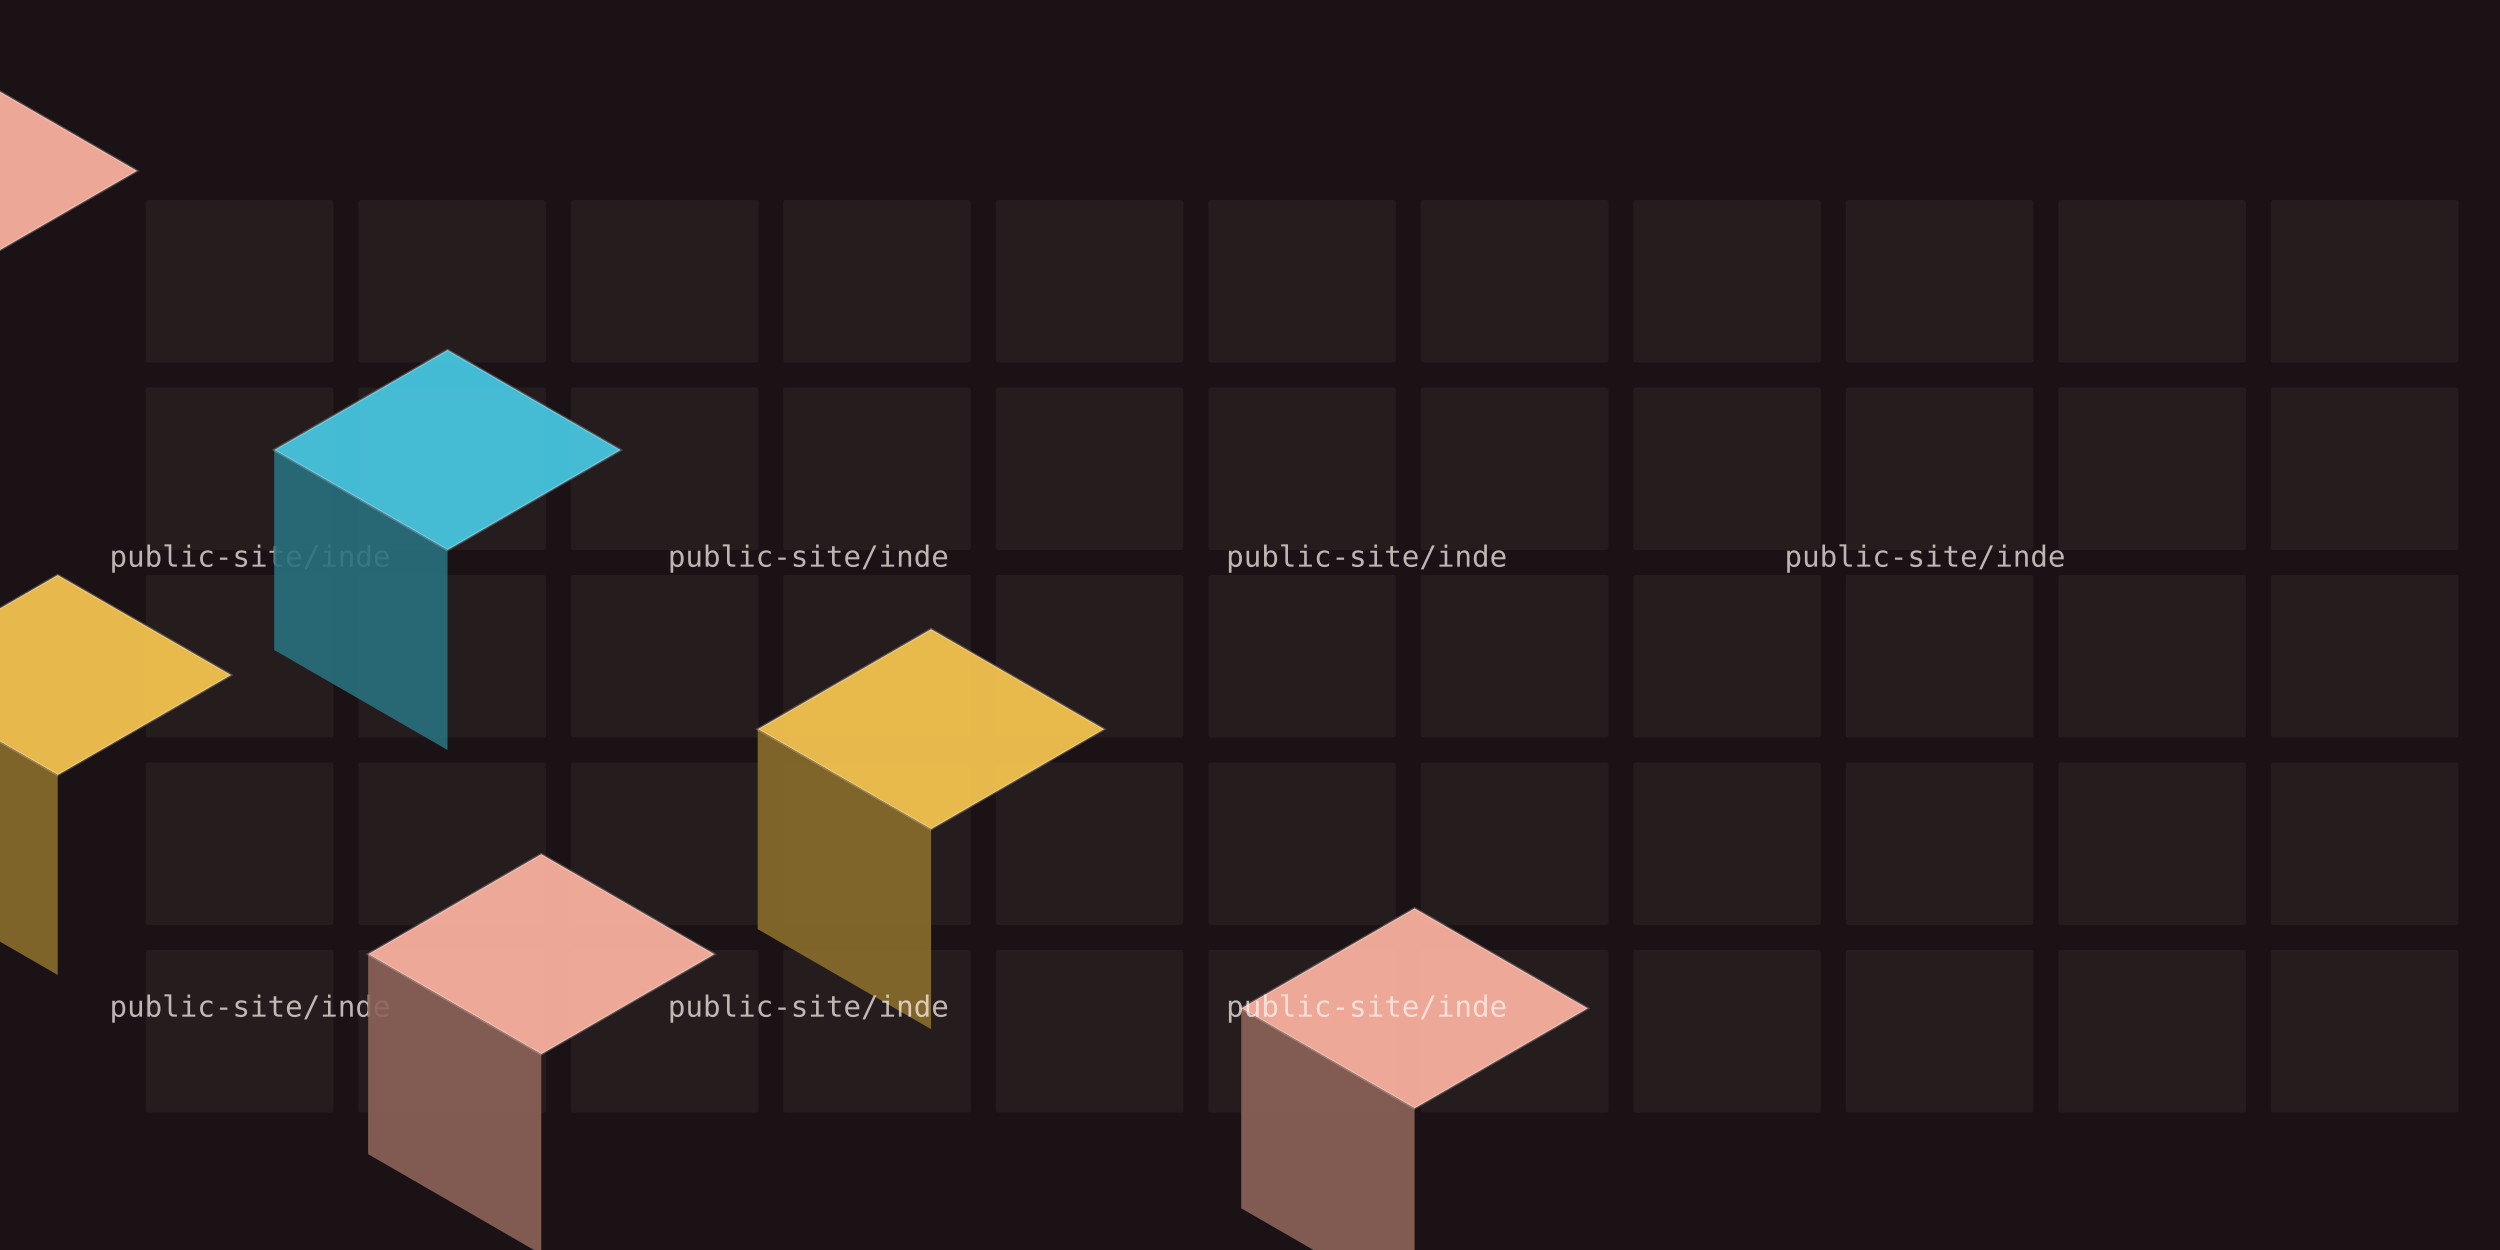
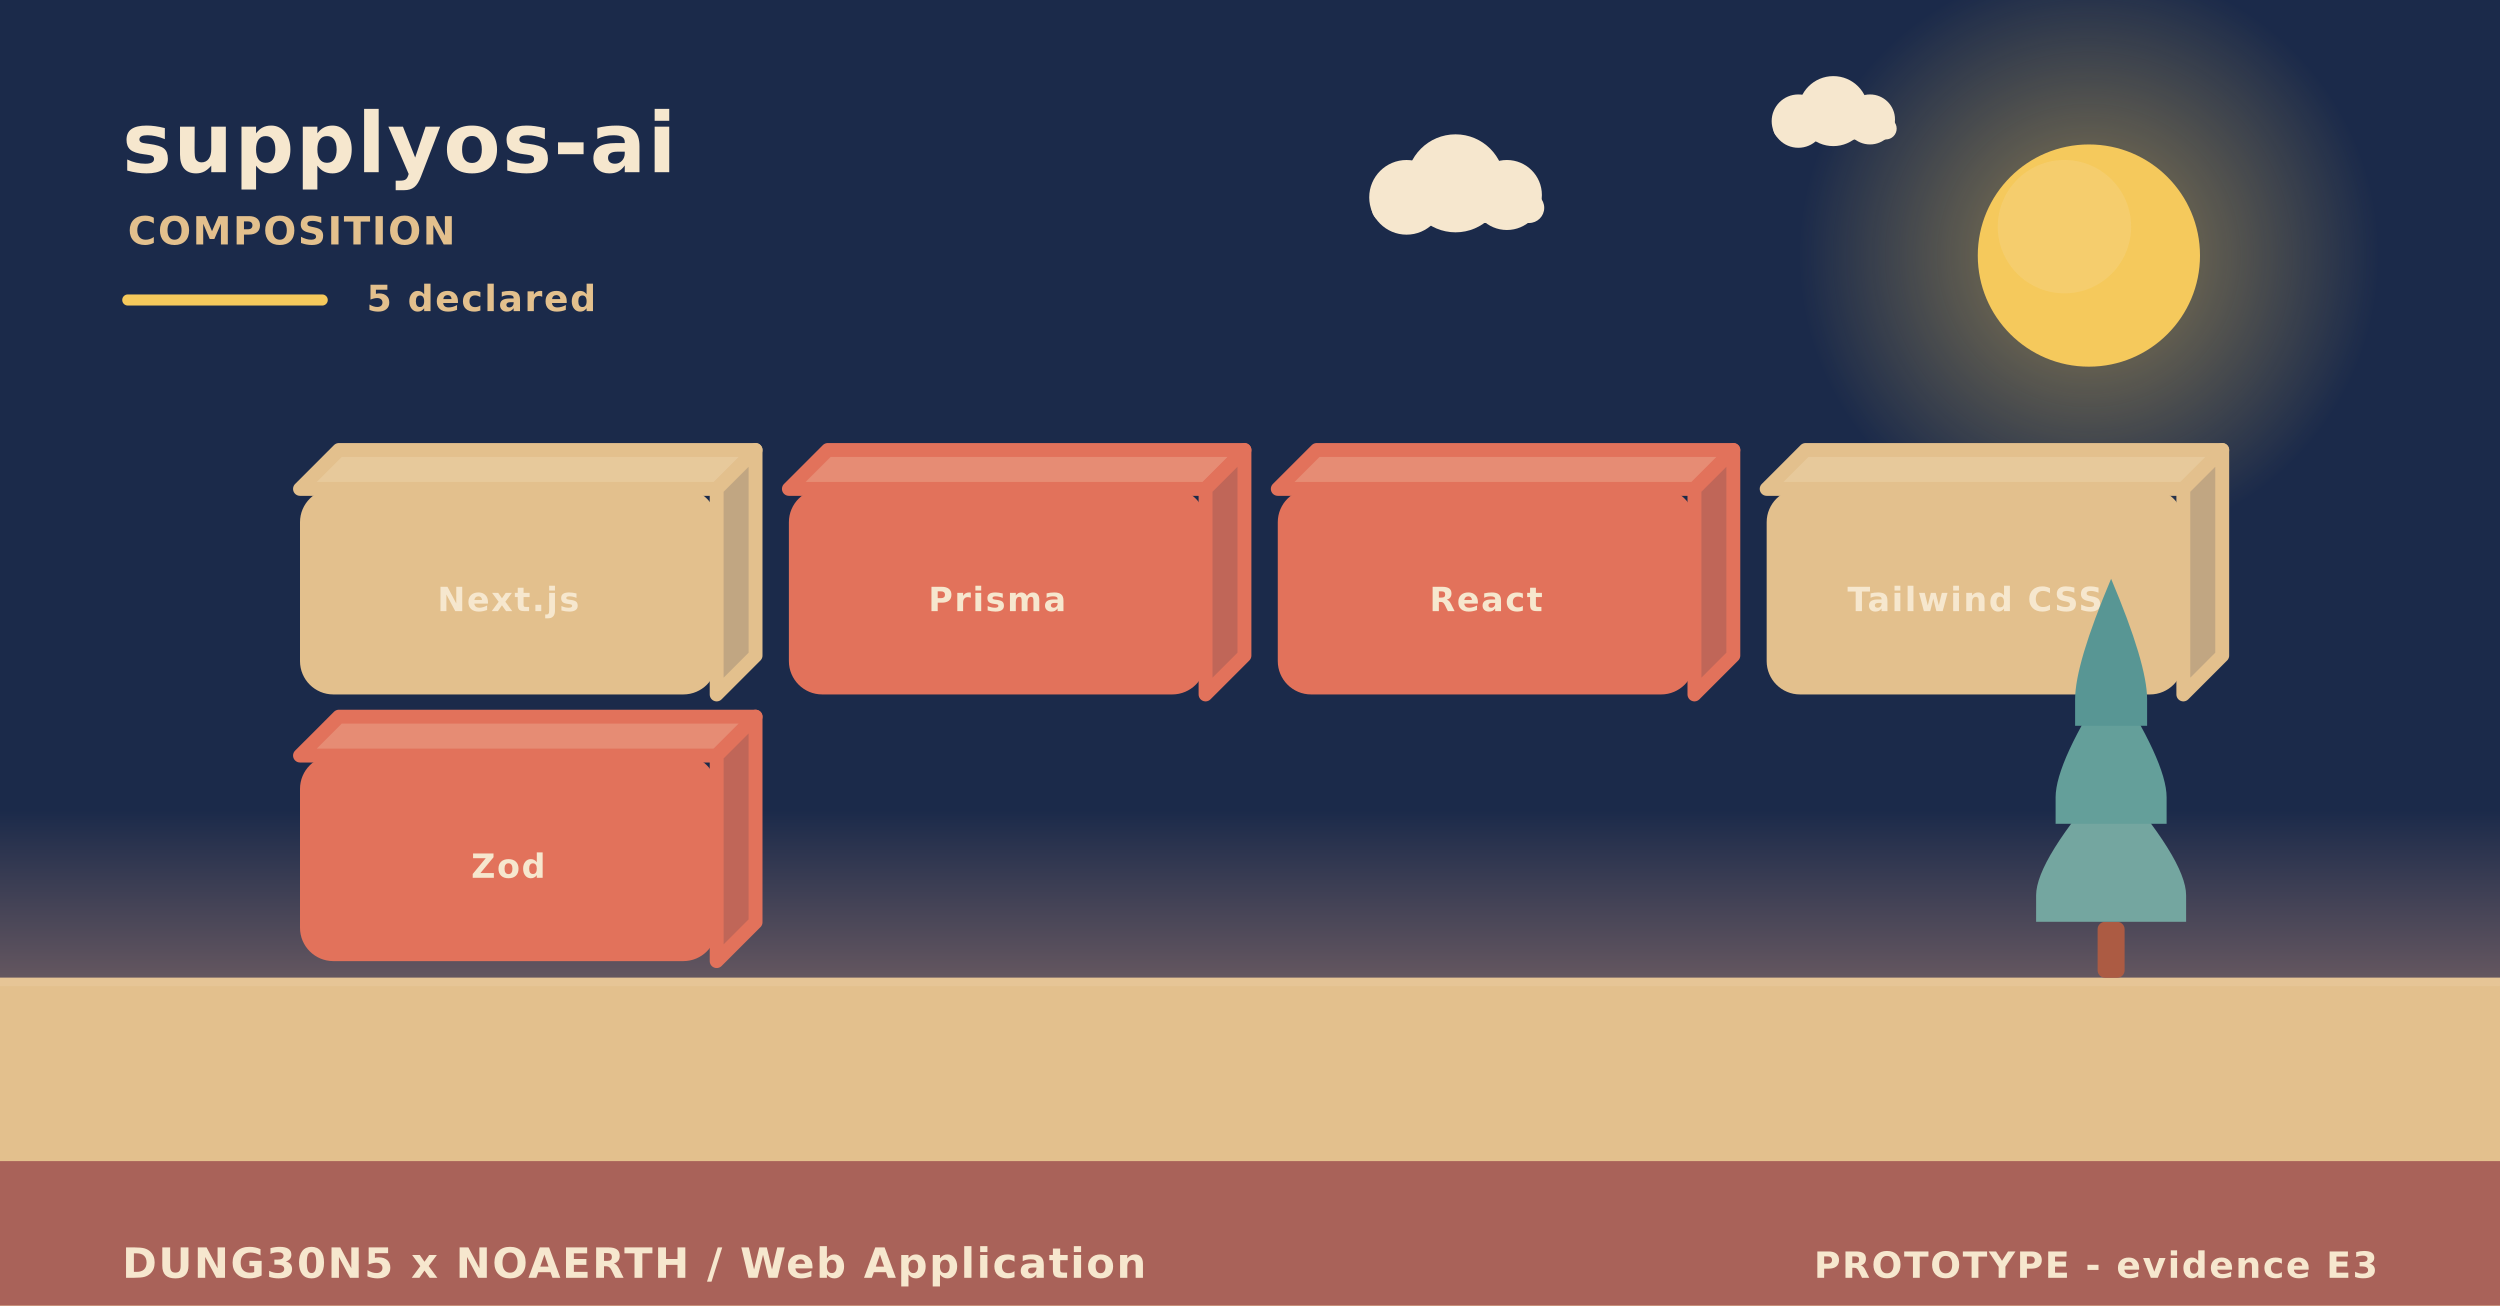
- <svg xmlns="http://www.w3.org/2000/svg" viewBox="0 0 1200 600" width="1200" height="600" role="img" aria-label="supplyos-ai component map">
-   <rect width="1200" height="600" fill="#1a1214" />
-   <defs>
-     <linearGradient id="gc" x1="0" y1="0" x2="1" y2="1">
-       <stop offset="0%" stop-color="#ffb4a2" />
-       <stop offset="100%" stop-color="#48cae4" />
-     </linearGradient>
-   </defs>
-   <rect x="70.00" y="96.00" width="90.00" height="78.00" rx="1.20" fill="#fdf4f0" opacity="0.05" />
-   <rect x="172.00" y="96.00" width="90.00" height="78.00" rx="1.20" fill="#fdf4f0" opacity="0.05" />
-   <rect x="274.00" y="96.00" width="90.00" height="78.00" rx="1.20" fill="#fdf4f0" opacity="0.05" />
-   <rect x="376.00" y="96.00" width="90.00" height="78.00" rx="1.20" fill="#fdf4f0" opacity="0.05" />
-   <rect x="478.00" y="96.00" width="90.00" height="78.00" rx="1.20" fill="#fdf4f0" opacity="0.05" />
-   <rect x="580.00" y="96.00" width="90.00" height="78.00" rx="1.20" fill="#fdf4f0" opacity="0.05" />
-   <rect x="682.00" y="96.00" width="90.00" height="78.00" rx="1.20" fill="#fdf4f0" opacity="0.05" />
-   <rect x="784.00" y="96.00" width="90.00" height="78.00" rx="1.20" fill="#fdf4f0" opacity="0.05" />
-   <rect x="886.00" y="96.00" width="90.00" height="78.00" rx="1.20" fill="#fdf4f0" opacity="0.05" />
-   <rect x="988.00" y="96.00" width="90.00" height="78.00" rx="1.20" fill="#fdf4f0" opacity="0.05" />
-   <rect x="1090.00" y="96.00" width="90.00" height="78.00" rx="1.20" fill="#fdf4f0" opacity="0.05" />
-   <rect x="70.00" y="186.00" width="90.00" height="78.00" rx="1.20" fill="#fdf4f0" opacity="0.05" />
-   <rect x="172.00" y="186.00" width="90.00" height="78.00" rx="1.20" fill="#fdf4f0" opacity="0.05" />
-   <rect x="274.00" y="186.00" width="90.00" height="78.00" rx="1.20" fill="#fdf4f0" opacity="0.05" />
-   <rect x="376.00" y="186.00" width="90.00" height="78.00" rx="1.20" fill="#fdf4f0" opacity="0.05" />
-   <rect x="478.00" y="186.00" width="90.00" height="78.00" rx="1.20" fill="#fdf4f0" opacity="0.05" />
-   <rect x="580.00" y="186.00" width="90.00" height="78.00" rx="1.20" fill="#fdf4f0" opacity="0.05" />
-   <rect x="682.00" y="186.00" width="90.00" height="78.00" rx="1.20" fill="#fdf4f0" opacity="0.05" />
-   <rect x="784.00" y="186.00" width="90.00" height="78.00" rx="1.20" fill="#fdf4f0" opacity="0.05" />
-   <rect x="886.00" y="186.00" width="90.00" height="78.00" rx="1.20" fill="#fdf4f0" opacity="0.05" />
-   <rect x="988.00" y="186.00" width="90.00" height="78.00" rx="1.20" fill="#fdf4f0" opacity="0.05" />
-   <rect x="1090.00" y="186.00" width="90.00" height="78.00" rx="1.20" fill="#fdf4f0" opacity="0.05" />
-   <rect x="70.00" y="276.00" width="90.00" height="78.00" rx="1.20" fill="#fdf4f0" opacity="0.05" />
-   <rect x="172.00" y="276.00" width="90.00" height="78.00" rx="1.20" fill="#fdf4f0" opacity="0.05" />
-   <rect x="274.00" y="276.00" width="90.00" height="78.00" rx="1.20" fill="#fdf4f0" opacity="0.05" />
-   <rect x="376.00" y="276.00" width="90.00" height="78.00" rx="1.20" fill="#fdf4f0" opacity="0.05" />
-   <rect x="478.00" y="276.00" width="90.00" height="78.00" rx="1.20" fill="#fdf4f0" opacity="0.05" />
-   <rect x="580.00" y="276.00" width="90.00" height="78.00" rx="1.20" fill="#fdf4f0" opacity="0.05" />
-   <rect x="682.00" y="276.00" width="90.00" height="78.00" rx="1.20" fill="#fdf4f0" opacity="0.05" />
-   <rect x="784.00" y="276.00" width="90.00" height="78.00" rx="1.20" fill="#fdf4f0" opacity="0.05" />
-   <rect x="886.00" y="276.00" width="90.00" height="78.00" rx="1.20" fill="#fdf4f0" opacity="0.05" />
-   <rect x="988.00" y="276.00" width="90.00" height="78.00" rx="1.20" fill="#fdf4f0" opacity="0.05" />
-   <rect x="1090.00" y="276.00" width="90.00" height="78.00" rx="1.20" fill="#fdf4f0" opacity="0.05" />
-   <rect x="70.00" y="366.00" width="90.00" height="78.00" rx="1.20" fill="#fdf4f0" opacity="0.05" />
-   <rect x="172.00" y="366.00" width="90.00" height="78.00" rx="1.20" fill="#fdf4f0" opacity="0.05" />
-   <rect x="274.00" y="366.00" width="90.00" height="78.00" rx="1.20" fill="#fdf4f0" opacity="0.05" />
-   <rect x="376.00" y="366.00" width="90.00" height="78.00" rx="1.20" fill="#fdf4f0" opacity="0.05" />
-   <rect x="478.00" y="366.00" width="90.00" height="78.00" rx="1.20" fill="#fdf4f0" opacity="0.05" />
-   <rect x="580.00" y="366.00" width="90.00" height="78.00" rx="1.20" fill="#fdf4f0" opacity="0.05" />
-   <rect x="682.00" y="366.00" width="90.00" height="78.00" rx="1.20" fill="#fdf4f0" opacity="0.05" />
-   <rect x="784.00" y="366.00" width="90.00" height="78.00" rx="1.20" fill="#fdf4f0" opacity="0.05" />
-   <rect x="886.00" y="366.00" width="90.00" height="78.00" rx="1.20" fill="#fdf4f0" opacity="0.05" />
-   <rect x="988.00" y="366.00" width="90.00" height="78.00" rx="1.20" fill="#fdf4f0" opacity="0.05" />
-   <rect x="1090.00" y="366.00" width="90.00" height="78.00" rx="1.20" fill="#fdf4f0" opacity="0.05" />
-   <rect x="70.00" y="456.00" width="90.00" height="78.00" rx="1.20" fill="#fdf4f0" opacity="0.05" />
-   <rect x="172.00" y="456.00" width="90.00" height="78.00" rx="1.20" fill="#fdf4f0" opacity="0.05" />
-   <rect x="274.00" y="456.00" width="90.00" height="78.00" rx="1.20" fill="#fdf4f0" opacity="0.05" />
-   <rect x="376.00" y="456.00" width="90.00" height="78.00" rx="1.20" fill="#fdf4f0" opacity="0.05" />
-   <rect x="478.00" y="456.00" width="90.00" height="78.00" rx="1.20" fill="#fdf4f0" opacity="0.05" />
-   <rect x="580.00" y="456.00" width="90.00" height="78.00" rx="1.20" fill="#fdf4f0" opacity="0.05" />
-   <rect x="682.00" y="456.00" width="90.00" height="78.00" rx="1.20" fill="#fdf4f0" opacity="0.05" />
-   <rect x="784.00" y="456.00" width="90.00" height="78.00" rx="1.20" fill="#fdf4f0" opacity="0.05" />
-   <rect x="886.00" y="456.00" width="90.00" height="78.00" rx="1.20" fill="#fdf4f0" opacity="0.05" />
-   <rect x="988.00" y="456.00" width="90.00" height="78.00" rx="1.20" fill="#fdf4f0" opacity="0.05" />
-   <rect x="1090.00" y="456.00" width="90.00" height="78.00" rx="1.20" fill="#fdf4f0" opacity="0.05" />
-   <g transform="rotate(0 120 140)">
-     <polygon points="-17.3,34.0 65.8,82.0 -17.3,130.0 -100.5,82.0" fill="#ffb4a2" opacity="0.92" />
-     <polygon points="-100.5,82.0 -17.3,130.0 -17.3,226.0 -100.5,178.0" fill="#8c6359" opacity="0.9" />
-     <polygon points="-17.3,34.0 65.8,82.0 -17.3,130.0 -100.5,82.0" fill="none" stroke="rgba(255,255,255,0.220)" stroke-width="1.2" />
-     <animateTransform attributeName="transform" type="rotate" values="-32.0 0.00 0.00 0.0 0.00 0.00" dur="5.7s" begin="0.0s" repeatCount="indefinite" />
+ <svg xmlns="http://www.w3.org/2000/svg" width="900" height="470" viewBox="0 0 900 470" role="img" aria-label="supplyos-ai - how it is composed">
+   <linearGradient id="skyc" x1="0" y1="0" x2="0" y2="1">
+     <stop offset="0" stop-color="#1b2a4a" />
+     <stop offset="0.62" stop-color="#1b2a4a" />
+     <stop offset="1" stop-color="#f3ad8a" />
+   </linearGradient>
+   <rect width="900" height="470" fill="url(#skyc)" />
+   <radialGradient id="sunc">
+     <stop offset="0.35" stop-color="#f5c95c" stop-opacity="0.34" />
+     <stop offset="1" stop-color="#f5c95c" stop-opacity="0" />
+   </radialGradient>
+   <circle cx="752" cy="92" r="104" fill="url(#sunc)" />
+   <circle cx="752" cy="92" r="40" fill="#f5c95c" />
+   <circle cx="743.2" cy="81.6" r="24" fill="#f5d27e" opacity="0.5" />
+   <g>
+     <circle cx="524" cy="66" r="17.64" fill="#f6e7ce" />
+     <circle cx="506.36" cy="71.04" r="13.44" fill="#f6e7ce" />
+     <circle cx="542.48" cy="70.2" r="12.6" fill="#f6e7ce" />
+     <rect x="493.76" y="69.36" width="62.16" height="10.92" rx="5.46" fill="#f6e7ce" />
+     <animateTransform attributeName="transform" type="translate" values="0 0;24 0;0 0" dur="36s" begin="0s" repeatCount="indefinite" />
  </g>
-   <text x="120" y="272" font-family="ui-monospace,Menlo,monospace" font-size="14" fill="rgba(253,244,240,0.720)" text-anchor="middle">public-site/inde</text>
-   <g transform="rotate(0 388 140)">
-     <polygon points="214.8,168.0 297.9,216.0 214.8,264.0 131.6,216.0" fill="#48cae4" opacity="0.92" />
-     <polygon points="131.6,216.0 214.8,264.0 214.8,360.0 131.6,312.0" fill="#286f7d" opacity="0.9" />
-     <polygon points="214.8,168.0 297.9,216.0 214.8,264.0 131.6,216.0" fill="none" stroke="rgba(255,255,255,0.220)" stroke-width="1.2" />
-     <animateTransform attributeName="transform" type="rotate" values="-32.0 0.00 0.00 0.0 0.00 0.00" dur="5.7s" begin="0.4s" repeatCount="indefinite" />
+   <g>
+     <circle cx="660" cy="40" r="12.6" fill="#f6e7ce" />
+     <circle cx="647.4" cy="43.6" r="9.6" fill="#f6e7ce" />
+     <circle cx="673.2" cy="43" r="9" fill="#f6e7ce" />
+     <rect x="638.4" y="42.4" width="44.4" height="7.8" rx="3.9" fill="#f6e7ce" />
+     <animateTransform attributeName="transform" type="translate" values="0 0;-18 0;0 0" dur="46s" begin="3s" repeatCount="indefinite" />
  </g>
-   <text x="388" y="272" font-family="ui-monospace,Menlo,monospace" font-size="14" fill="rgba(253,244,240,0.720)" text-anchor="middle">public-site/inde</text>
-   <g transform="rotate(0 656 140)">
-     <polygon points="446.9,302.0 530.0,350.0 446.9,398.0 363.7,350.0" fill="#f9c74f" opacity="0.92" />
-     <polygon points="363.7,350.0 446.9,398.0 446.9,494.0 363.7,446.0" fill="#896d2b" opacity="0.9" />
-     <polygon points="446.9,302.0 530.0,350.0 446.9,398.0 363.7,350.0" fill="none" stroke="rgba(255,255,255,0.220)" stroke-width="1.2" />
-     <animateTransform attributeName="transform" type="rotate" values="-32.0 0.00 0.00 0.0 0.00 0.00" dur="5.7s" begin="0.8s" repeatCount="indefinite" />
+   <rect x="0" y="352" width="900" height="118" fill="#e3c08d" />
+   <rect x="0" y="352" width="900" height="3" fill="#e6c596" />
+   <text x="44" y="62" font-family="Verdana,DejaVu Sans,sans-serif" font-size="30" font-weight="700" letter-spacing="0.6" fill="#f6e7ce" text-anchor="start">supplyos-ai</text>
+   <text x="46" y="88" font-family="Verdana,DejaVu Sans,sans-serif" font-size="14" font-weight="700" letter-spacing="0.6" fill="#e3c08d" text-anchor="start">COMPOSITION</text>
+   <rect x="44" y="106" width="74" height="4" rx="2" fill="#f5c95c" />
+   <text x="132" y="112" font-family="Verdana,DejaVu Sans,sans-serif" font-size="13" font-weight="700" letter-spacing="0.6" fill="#e3c08d" text-anchor="start">5 declared</text>
+   <g>
+     <path d="M108,176 L258,176 L272,162 L122,162 Z" fill="#e7c99b" stroke="#e3c08d" stroke-width="5" stroke-linejoin="round" />
+     <path d="M258,176 L272,162 L272,236 L258,250 Z" fill="#c1a682" stroke="#e3c08d" stroke-width="5" stroke-linejoin="round" />
+     <rect x="108" y="176" width="150" height="74" rx="12" fill="#e3c08d" />
+     <animateTransform attributeName="transform" type="translate" values="0 10;0 0" dur="0.75s" begin="0s" fill="freeze" />
  </g>
-   <text x="656" y="272" font-family="ui-monospace,Menlo,monospace" font-size="14" fill="rgba(253,244,240,0.720)" text-anchor="middle">public-site/inde</text>
-   <g transform="rotate(0 924 140)">
-     <polygon points="679.0,436.0 762.1,484.0 679.0,532.0 595.8,484.0" fill="#ffb4a2" opacity="0.92" />
-     <polygon points="595.8,484.0 679.0,532.0 679.0,628.0 595.8,580.0" fill="#8c6359" opacity="0.9" />
-     <polygon points="679.0,436.0 762.1,484.0 679.0,532.0 595.8,484.0" fill="none" stroke="rgba(255,255,255,0.220)" stroke-width="1.2" />
-     <animateTransform attributeName="transform" type="rotate" values="-32.0 0.00 0.00 0.0 0.00 0.00" dur="5.7s" begin="1.2s" repeatCount="indefinite" />
+   <text x="183" y="220" font-family="Verdana,DejaVu Sans,sans-serif" font-size="12" font-weight="700" letter-spacing="0.6" fill="#f6e7ce" text-anchor="middle">Next.js</text>
+   <g>
+     <path d="M284,176 L434,176 L448,162 L298,162 Z" fill="#e68c74" stroke="#e2725b" stroke-width="5" stroke-linejoin="round" />
+     <path d="M434,176 L448,162 L448,236 L434,250 Z" fill="#c06658" stroke="#e2725b" stroke-width="5" stroke-linejoin="round" />
+     <rect x="284" y="176" width="150" height="74" rx="12" fill="#e2725b" />
+     <animateTransform attributeName="transform" type="translate" values="0 10;0 0" dur="0.75s" begin="0.16s" fill="freeze" />
  </g>
-   <text x="924" y="272" font-family="ui-monospace,Menlo,monospace" font-size="14" fill="rgba(253,244,240,0.720)" text-anchor="middle">public-site/inde</text>
-   <g transform="rotate(0 120 356)">
-     <polygon points="-204.4,142.0 -121.2,190.0 -204.4,238.0 -287.5,190.0" fill="#48cae4" opacity="0.92" />
-     <polygon points="-287.5,190.0 -204.4,238.0 -204.4,334.0 -287.5,286.0" fill="#286f7d" opacity="0.9" />
-     <polygon points="-204.4,142.0 -121.2,190.0 -204.4,238.0 -287.5,190.0" fill="none" stroke="rgba(255,255,255,0.220)" stroke-width="1.2" />
-     <animateTransform attributeName="transform" type="rotate" values="-32.0 0.00 0.00 0.0 0.00 0.00" dur="5.7s" begin="1.6s" repeatCount="indefinite" />
+   <text x="359" y="220" font-family="Verdana,DejaVu Sans,sans-serif" font-size="12" font-weight="700" letter-spacing="0.6" fill="#f6e7ce" text-anchor="middle">Prisma</text>
+   <g>
+     <path d="M460,176 L610,176 L624,162 L474,162 Z" fill="#e68c74" stroke="#e2725b" stroke-width="5" stroke-linejoin="round" />
+     <path d="M610,176 L624,162 L624,236 L610,250 Z" fill="#c06658" stroke="#e2725b" stroke-width="5" stroke-linejoin="round" />
+     <rect x="460" y="176" width="150" height="74" rx="12" fill="#e2725b" />
+     <animateTransform attributeName="transform" type="translate" values="0 10;0 0" dur="0.75s" begin="0.32s" fill="freeze" />
  </g>
-   <text x="120" y="488" font-family="ui-monospace,Menlo,monospace" font-size="14" fill="rgba(253,244,240,0.720)" text-anchor="middle">public-site/inde</text>
-   <g transform="rotate(0 388 356)">
-     <polygon points="27.7,276.0 110.9,324.0 27.7,372.0 -55.4,324.0" fill="#f9c74f" opacity="0.92" />
-     <polygon points="-55.4,324.0 27.7,372.0 27.7,468.0 -55.4,420.0" fill="#896d2b" opacity="0.9" />
-     <polygon points="27.7,276.0 110.9,324.0 27.7,372.0 -55.4,324.0" fill="none" stroke="rgba(255,255,255,0.220)" stroke-width="1.2" />
-     <animateTransform attributeName="transform" type="rotate" values="-32.0 0.00 0.00 0.0 0.00 0.00" dur="5.7s" begin="2.0s" repeatCount="indefinite" />
+   <text x="535" y="220" font-family="Verdana,DejaVu Sans,sans-serif" font-size="12" font-weight="700" letter-spacing="0.6" fill="#f6e7ce" text-anchor="middle">React</text>
+   <g>
+     <path d="M636,176 L786,176 L800,162 L650,162 Z" fill="#e7c99b" stroke="#e3c08d" stroke-width="5" stroke-linejoin="round" />
+     <path d="M786,176 L800,162 L800,236 L786,250 Z" fill="#c1a682" stroke="#e3c08d" stroke-width="5" stroke-linejoin="round" />
+     <rect x="636" y="176" width="150" height="74" rx="12" fill="#e3c08d" />
+     <animateTransform attributeName="transform" type="translate" values="0 10;0 0" dur="0.75s" begin="0.48s" fill="freeze" />
  </g>
-   <text x="388" y="488" font-family="ui-monospace,Menlo,monospace" font-size="14" fill="rgba(253,244,240,0.720)" text-anchor="middle">public-site/inde</text>
-   <g transform="rotate(0 656 356)">
-     <polygon points="259.8,410.0 342.9,458.0 259.8,506.0 176.7,458.0" fill="#ffb4a2" opacity="0.92" />
-     <polygon points="176.7,458.0 259.8,506.0 259.8,602.0 176.7,554.0" fill="#8c6359" opacity="0.9" />
-     <polygon points="259.8,410.0 342.9,458.0 259.8,506.0 176.7,458.0" fill="none" stroke="rgba(255,255,255,0.220)" stroke-width="1.2" />
-     <animateTransform attributeName="transform" type="rotate" values="-32.0 0.00 0.00 0.0 0.00 0.00" dur="5.7s" begin="2.4s" repeatCount="indefinite" />
+   <text x="711" y="220" font-family="Verdana,DejaVu Sans,sans-serif" font-size="12" font-weight="700" letter-spacing="0.6" fill="#f6e7ce" text-anchor="middle">Tailwind CSS</text>
+   <g>
+     <path d="M108,272 L258,272 L272,258 L122,258 Z" fill="#e68c74" stroke="#e2725b" stroke-width="5" stroke-linejoin="round" />
+     <path d="M258,272 L272,258 L272,332 L258,346 Z" fill="#c06658" stroke="#e2725b" stroke-width="5" stroke-linejoin="round" />
+     <rect x="108" y="272" width="150" height="74" rx="12" fill="#e2725b" />
+     <animateTransform attributeName="transform" type="translate" values="0 10;0 0" dur="0.75s" begin="0.64s" fill="freeze" />
  </g>
-   <text x="656" y="488" font-family="ui-monospace,Menlo,monospace" font-size="14" fill="rgba(253,244,240,0.720)" text-anchor="middle">public-site/inde</text>
+   <text x="183" y="316" font-family="Verdana,DejaVu Sans,sans-serif" font-size="12" font-weight="700" letter-spacing="0.6" fill="#f6e7ce" text-anchor="middle">Zod</text>
+   <rect x="755.14" y="331.84" width="9.72" height="20.16" rx="2.7" fill="#ac5b43" />
+   <path d="M760,278.92 Q733,309.61 733,322.31 Q733,331.84 733,331.84 L787,331.84 Q787,331.84 787,322.31 Q787,309.61 760,278.92 Z" fill="#74a6a0" />
+   <path d="M760,243.64 Q740.02,274.33 740.02,287.03 Q740.02,296.56 740.02,296.56 L779.98,296.56 Q779.98,296.56 779.98,287.03 Q779.98,274.33 760,243.64 Z" fill="#649f9a" />
+   <path d="M760,208.36 Q747.04,239.05 747.04,251.75 Q747.04,261.28 747.04,261.28 L772.96,261.28 Q772.96,261.28 772.96,251.75 Q772.96,239.05 760,208.36 Z" fill="#589694" />
+   <rect x="0" y="418" width="900" height="52" rx="0" fill="#a65c56" opacity="0.94" />
+   <text x="44" y="460" font-family="Verdana,DejaVu Sans,sans-serif" font-size="15" font-weight="700" letter-spacing="0.6" fill="#f6e7ce" text-anchor="start">DUNG30N5 x NOAERTH  /  Web Application</text>
+   <text x="856" y="460" font-family="Verdana,DejaVu Sans,sans-serif" font-size="13" font-weight="700" letter-spacing="0.6" fill="#f6e7ce" text-anchor="end">PROTOTYPE  -  evidence E3</text>
</svg>
